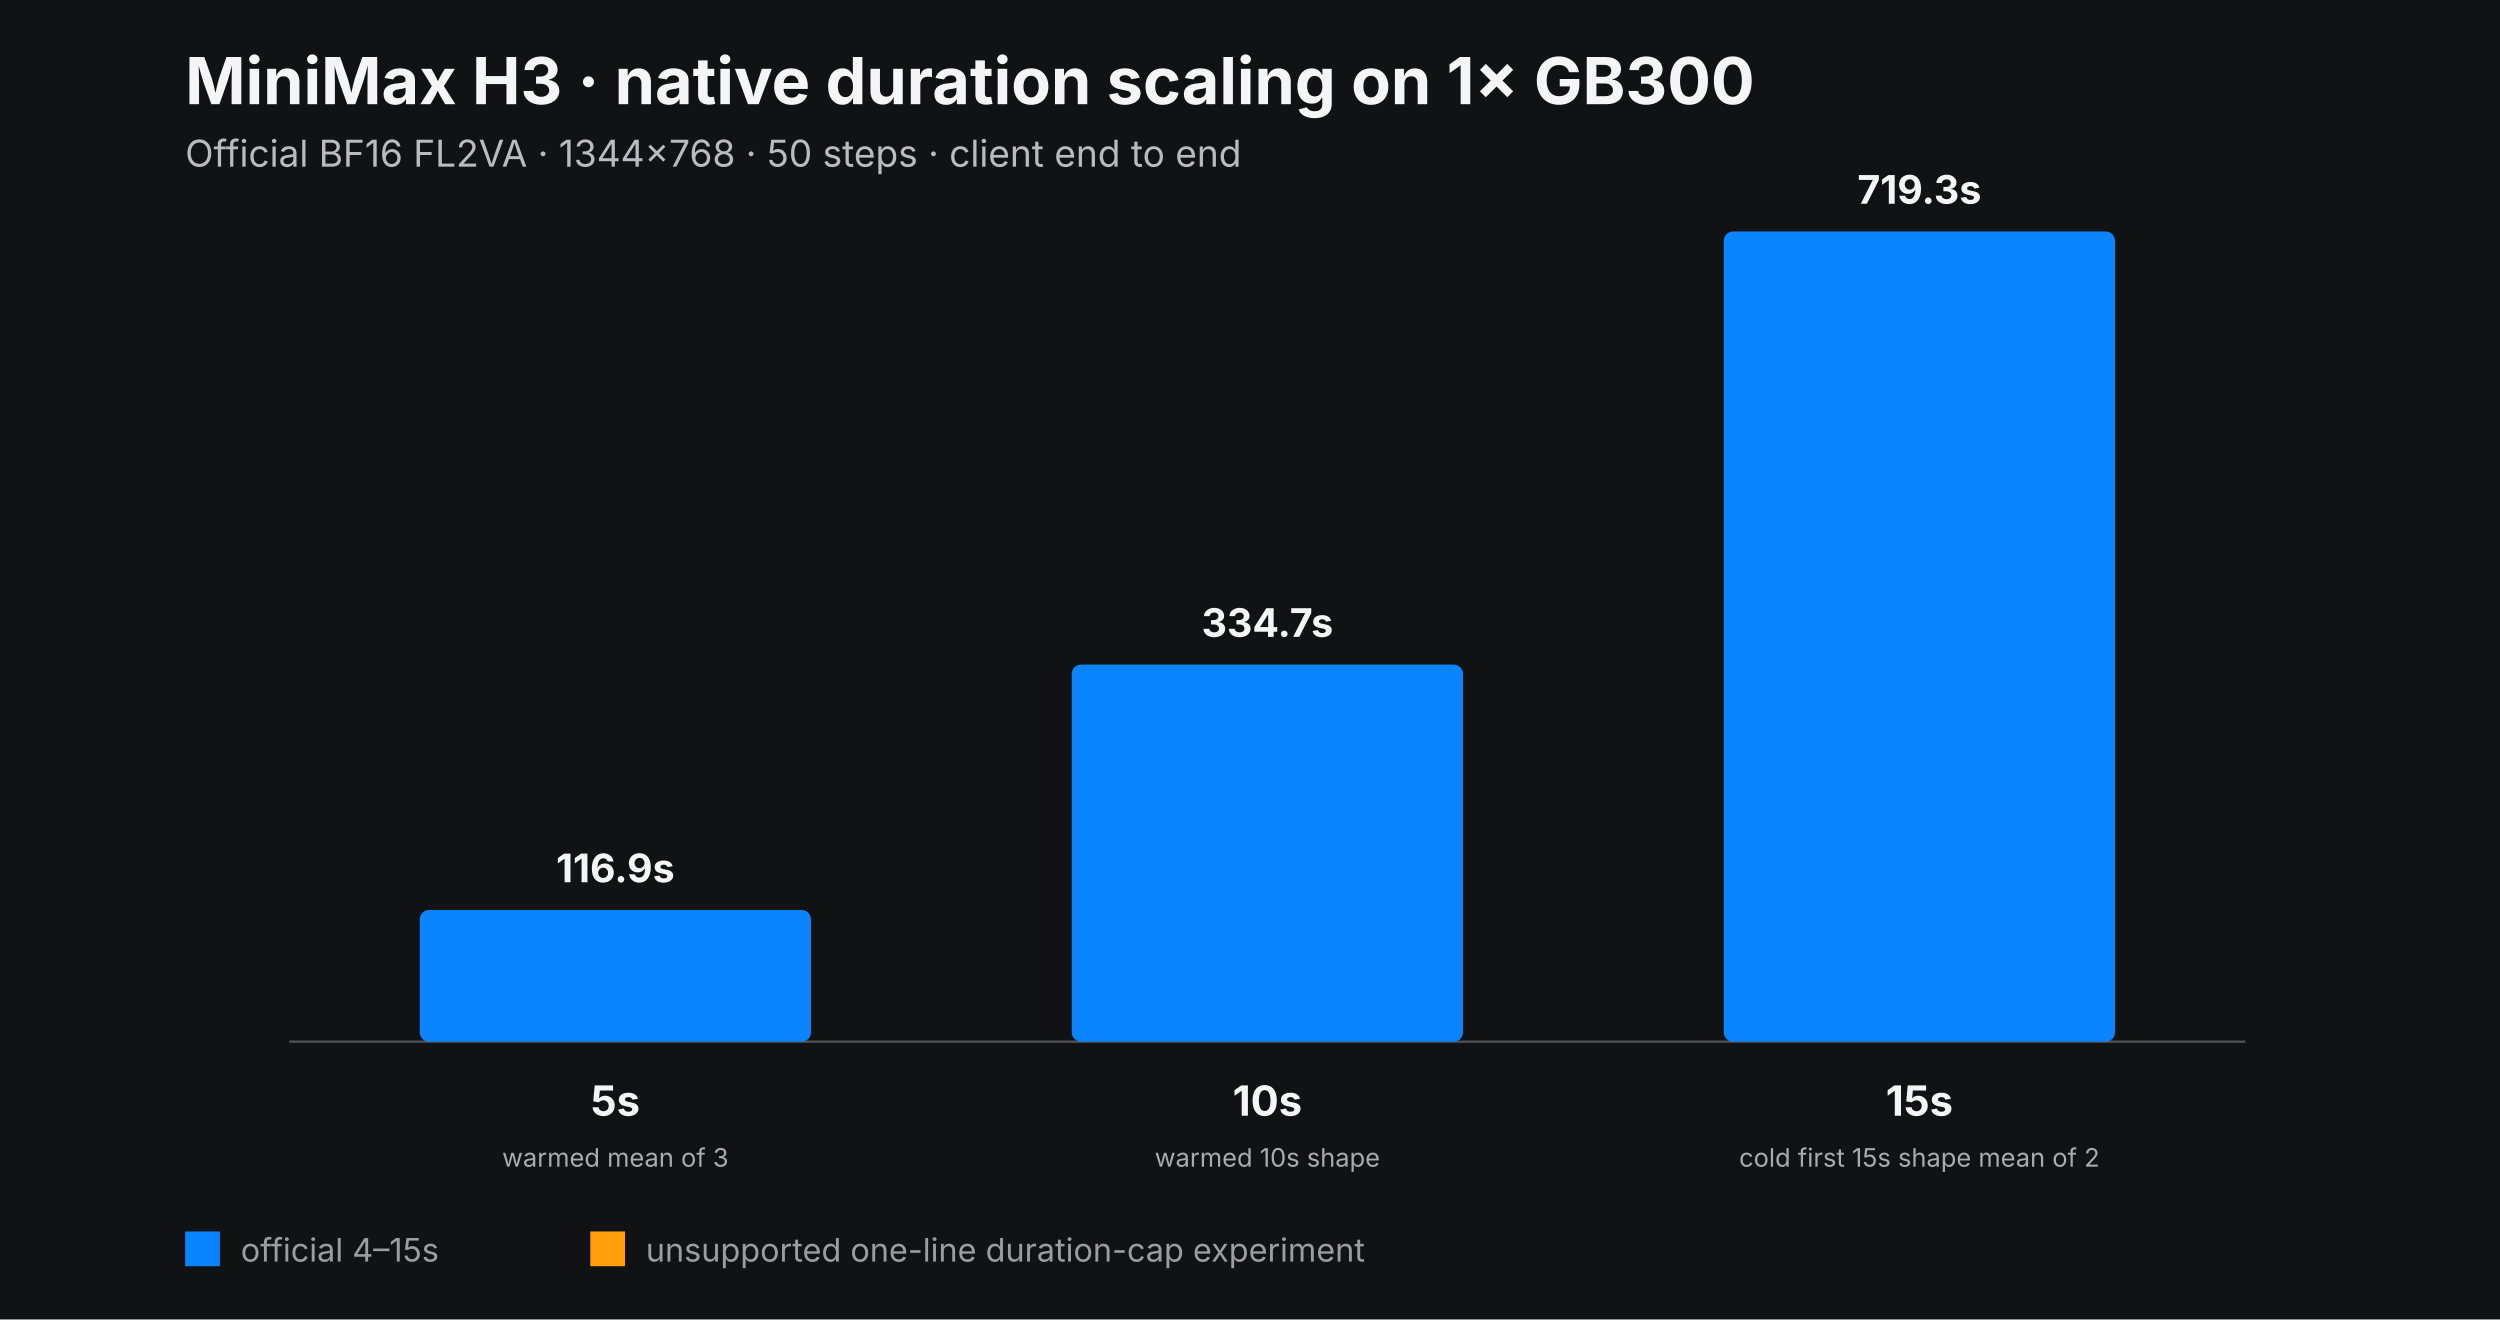
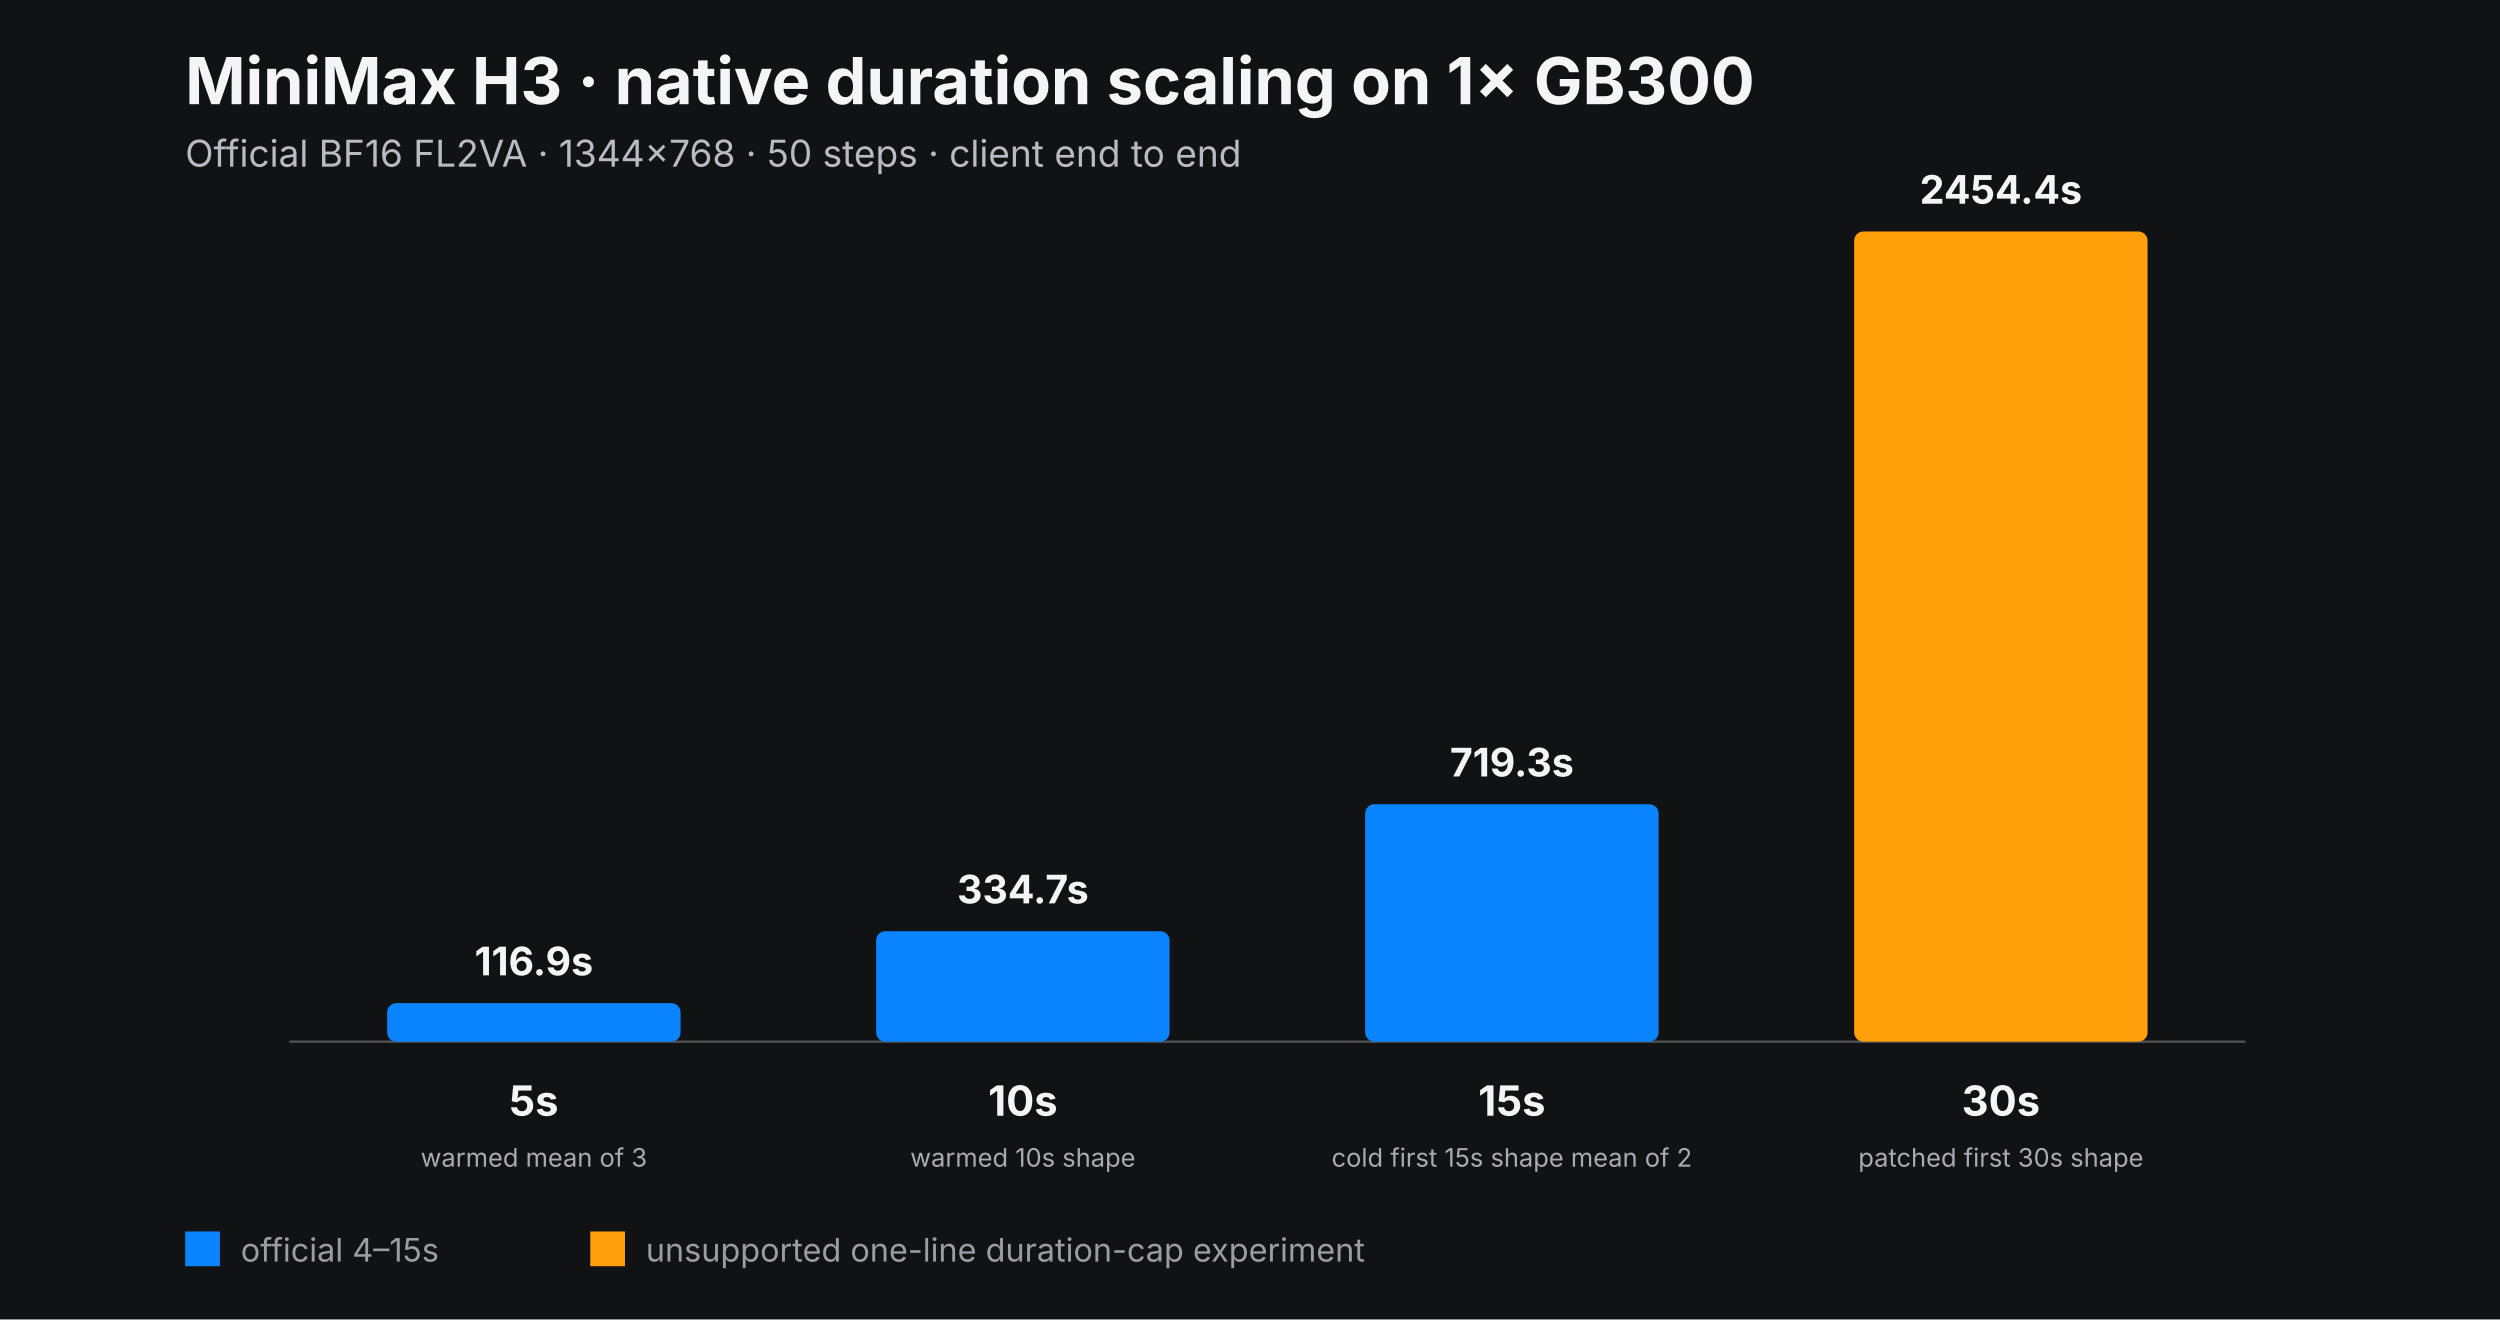
<svg xmlns="http://www.w3.org/2000/svg" width="1080" height="570" viewBox="0 0 1080 570">
  <rect width="1080" height="570" fill="#111214" />
  <style>
  text { font-family: Inter, system-ui, sans-serif; fill: #f5f5f7; }
  .title { font-size: 28px; font-weight: 700; }
  .subtitle { font-size: 16px; fill: #b9bbc1; }
  .value { font-size: 17px; font-weight: 700; }
  .axis { font-size: 18px; font-weight: 700; }
  .state { font-size: 11px; fill: #a9abb1; }
  .foot { font-size: 14px; fill: #9b9da3; }
</style>
  <text x="80" y="45" class="title">MiniMax H3 · native duration scaling on 1× GB300</text>
  <text x="80" y="72" class="subtitle">Official BF16 FL2VA · 1344×768 · 50 steps · client end to end</text>
  <line x1="125.0" y1="450.0" x2="970.0" y2="450.0" stroke="#515257" />
-   <rect x="181.33" y="393.13" width="169.00" height="56.87" rx="4" fill="#0a84ff" />
-   <text x="265.83" y="381.13" text-anchor="middle" class="value">116.9s</text>
-   <text x="265.83" y="482.00" text-anchor="middle" class="axis">5s</text>
-   <text x="265.83" y="504.00" text-anchor="middle" class="state">warmed mean of 3</text>
-   <rect x="463.00" y="287.12" width="169.00" height="162.88" rx="4" fill="#0a84ff" />
-   <text x="547.50" y="275.12" text-anchor="middle" class="value">334.7s</text>
-   <text x="547.50" y="482.00" text-anchor="middle" class="axis">10s</text>
-   <text x="547.50" y="504.00" text-anchor="middle" class="state">warmed 10s shape</text>
-   <rect x="744.67" y="100.00" width="169.00" height="350.00" rx="4" fill="#0a84ff" />
-   <text x="829.17" y="88.00" text-anchor="middle" class="value">719.3s</text>
-   <text x="829.17" y="482.00" text-anchor="middle" class="axis">15s</text>
-   <text x="829.17" y="504.00" text-anchor="middle" class="state">cold first 15s shape mean of 2</text>
+   <rect x="167.25" y="433.34" width="126.75" height="16.66" rx="4" fill="#0a84ff" />
+   <text x="230.62" y="421.34" text-anchor="middle" class="value">116.9s</text>
+   <text x="230.62" y="482.00" text-anchor="middle" class="axis">5s</text>
+   <text x="230.62" y="504.00" text-anchor="middle" class="state">warmed mean of 3</text>
+   <rect x="378.50" y="402.27" width="126.75" height="47.73" rx="4" fill="#0a84ff" />
+   <text x="441.88" y="390.27" text-anchor="middle" class="value">334.7s</text>
+   <text x="441.88" y="482.00" text-anchor="middle" class="axis">10s</text>
+   <text x="441.88" y="504.00" text-anchor="middle" class="state">warmed 10s shape</text>
+   <rect x="589.75" y="347.43" width="126.75" height="102.57" rx="4" fill="#0a84ff" />
+   <text x="653.12" y="335.43" text-anchor="middle" class="value">719.3s</text>
+   <text x="653.12" y="482.00" text-anchor="middle" class="axis">15s</text>
+   <text x="653.12" y="504.00" text-anchor="middle" class="state">cold first 15s shape mean of 2</text>
+   <rect x="801.00" y="100.00" width="126.75" height="350.00" rx="4" fill="#ff9f0a" />
+   <text x="864.38" y="88.00" text-anchor="middle" class="value">2454.4s</text>
+   <text x="864.38" y="482.00" text-anchor="middle" class="axis">30s</text>
+   <text x="864.38" y="504.00" text-anchor="middle" class="state">patched first 30s shape</text>
  <rect x="80" y="532" width="15" height="15" fill="#0a84ff" />
  <text x="104" y="545" class="foot">official 4–15s</text>
  <rect x="255" y="532" width="15" height="15" fill="#ff9f0a" />
  <text x="279" y="545" class="foot">unsupported one-line duration-cap experiment</text>
</svg>
